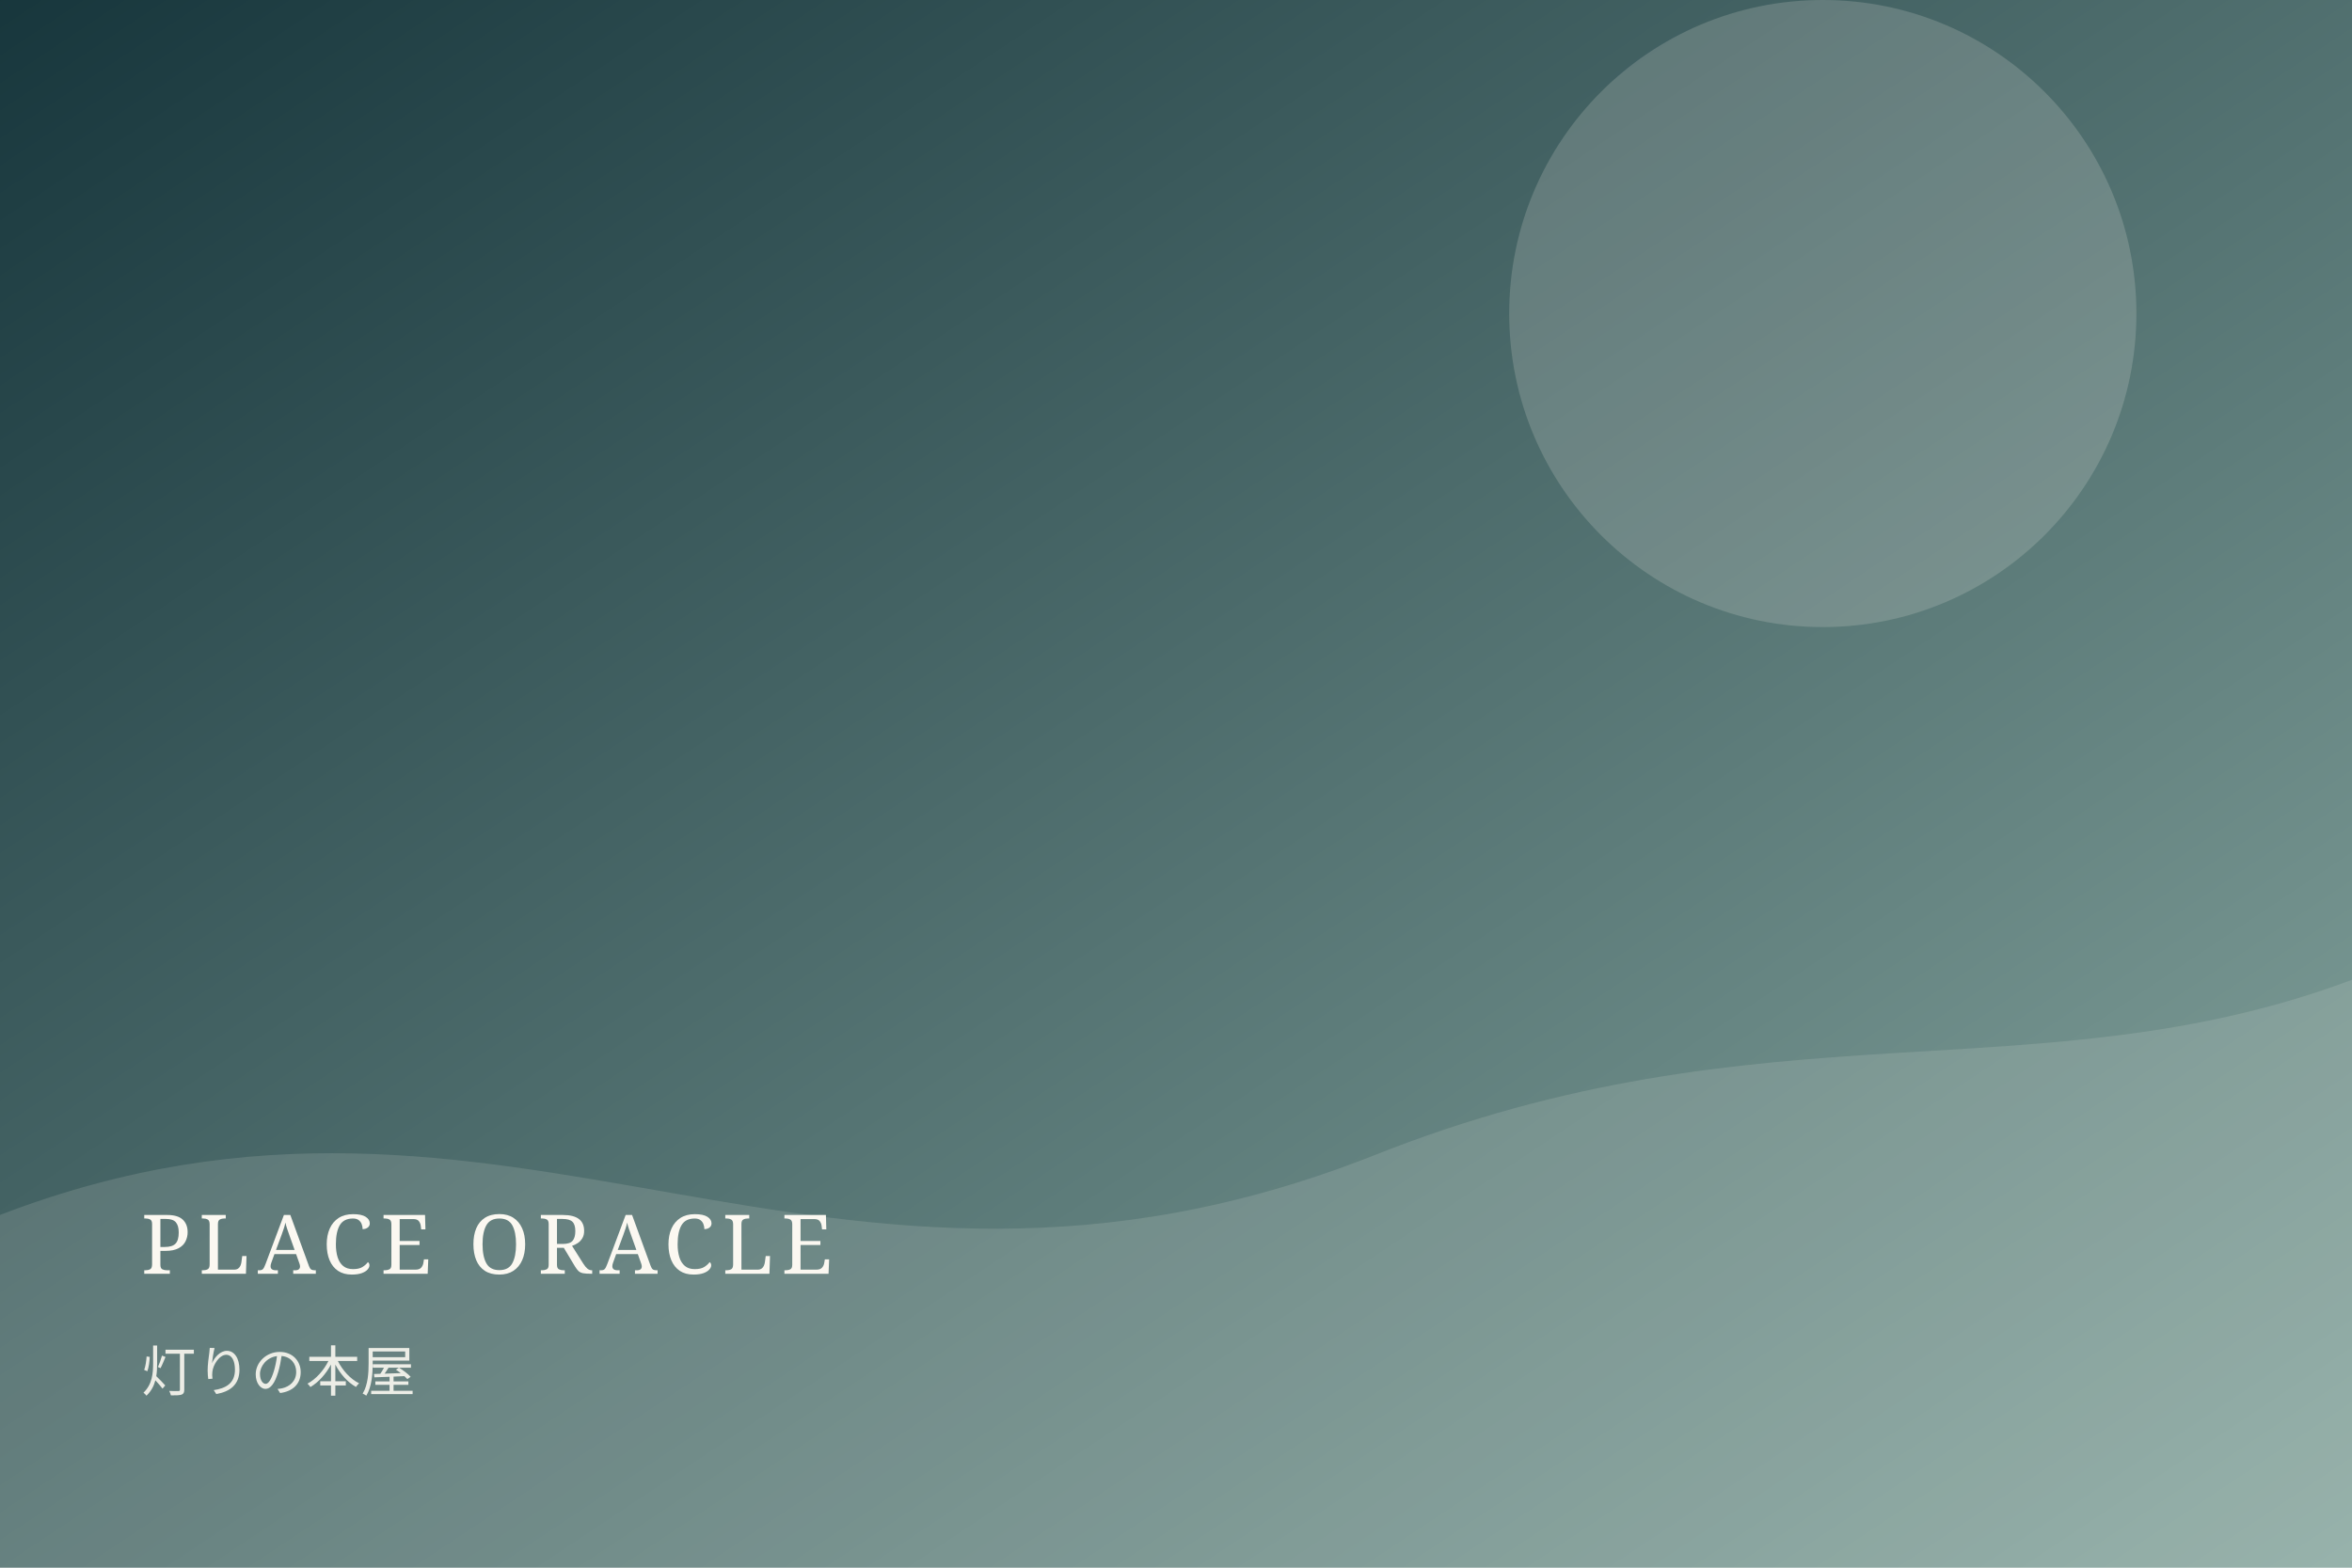
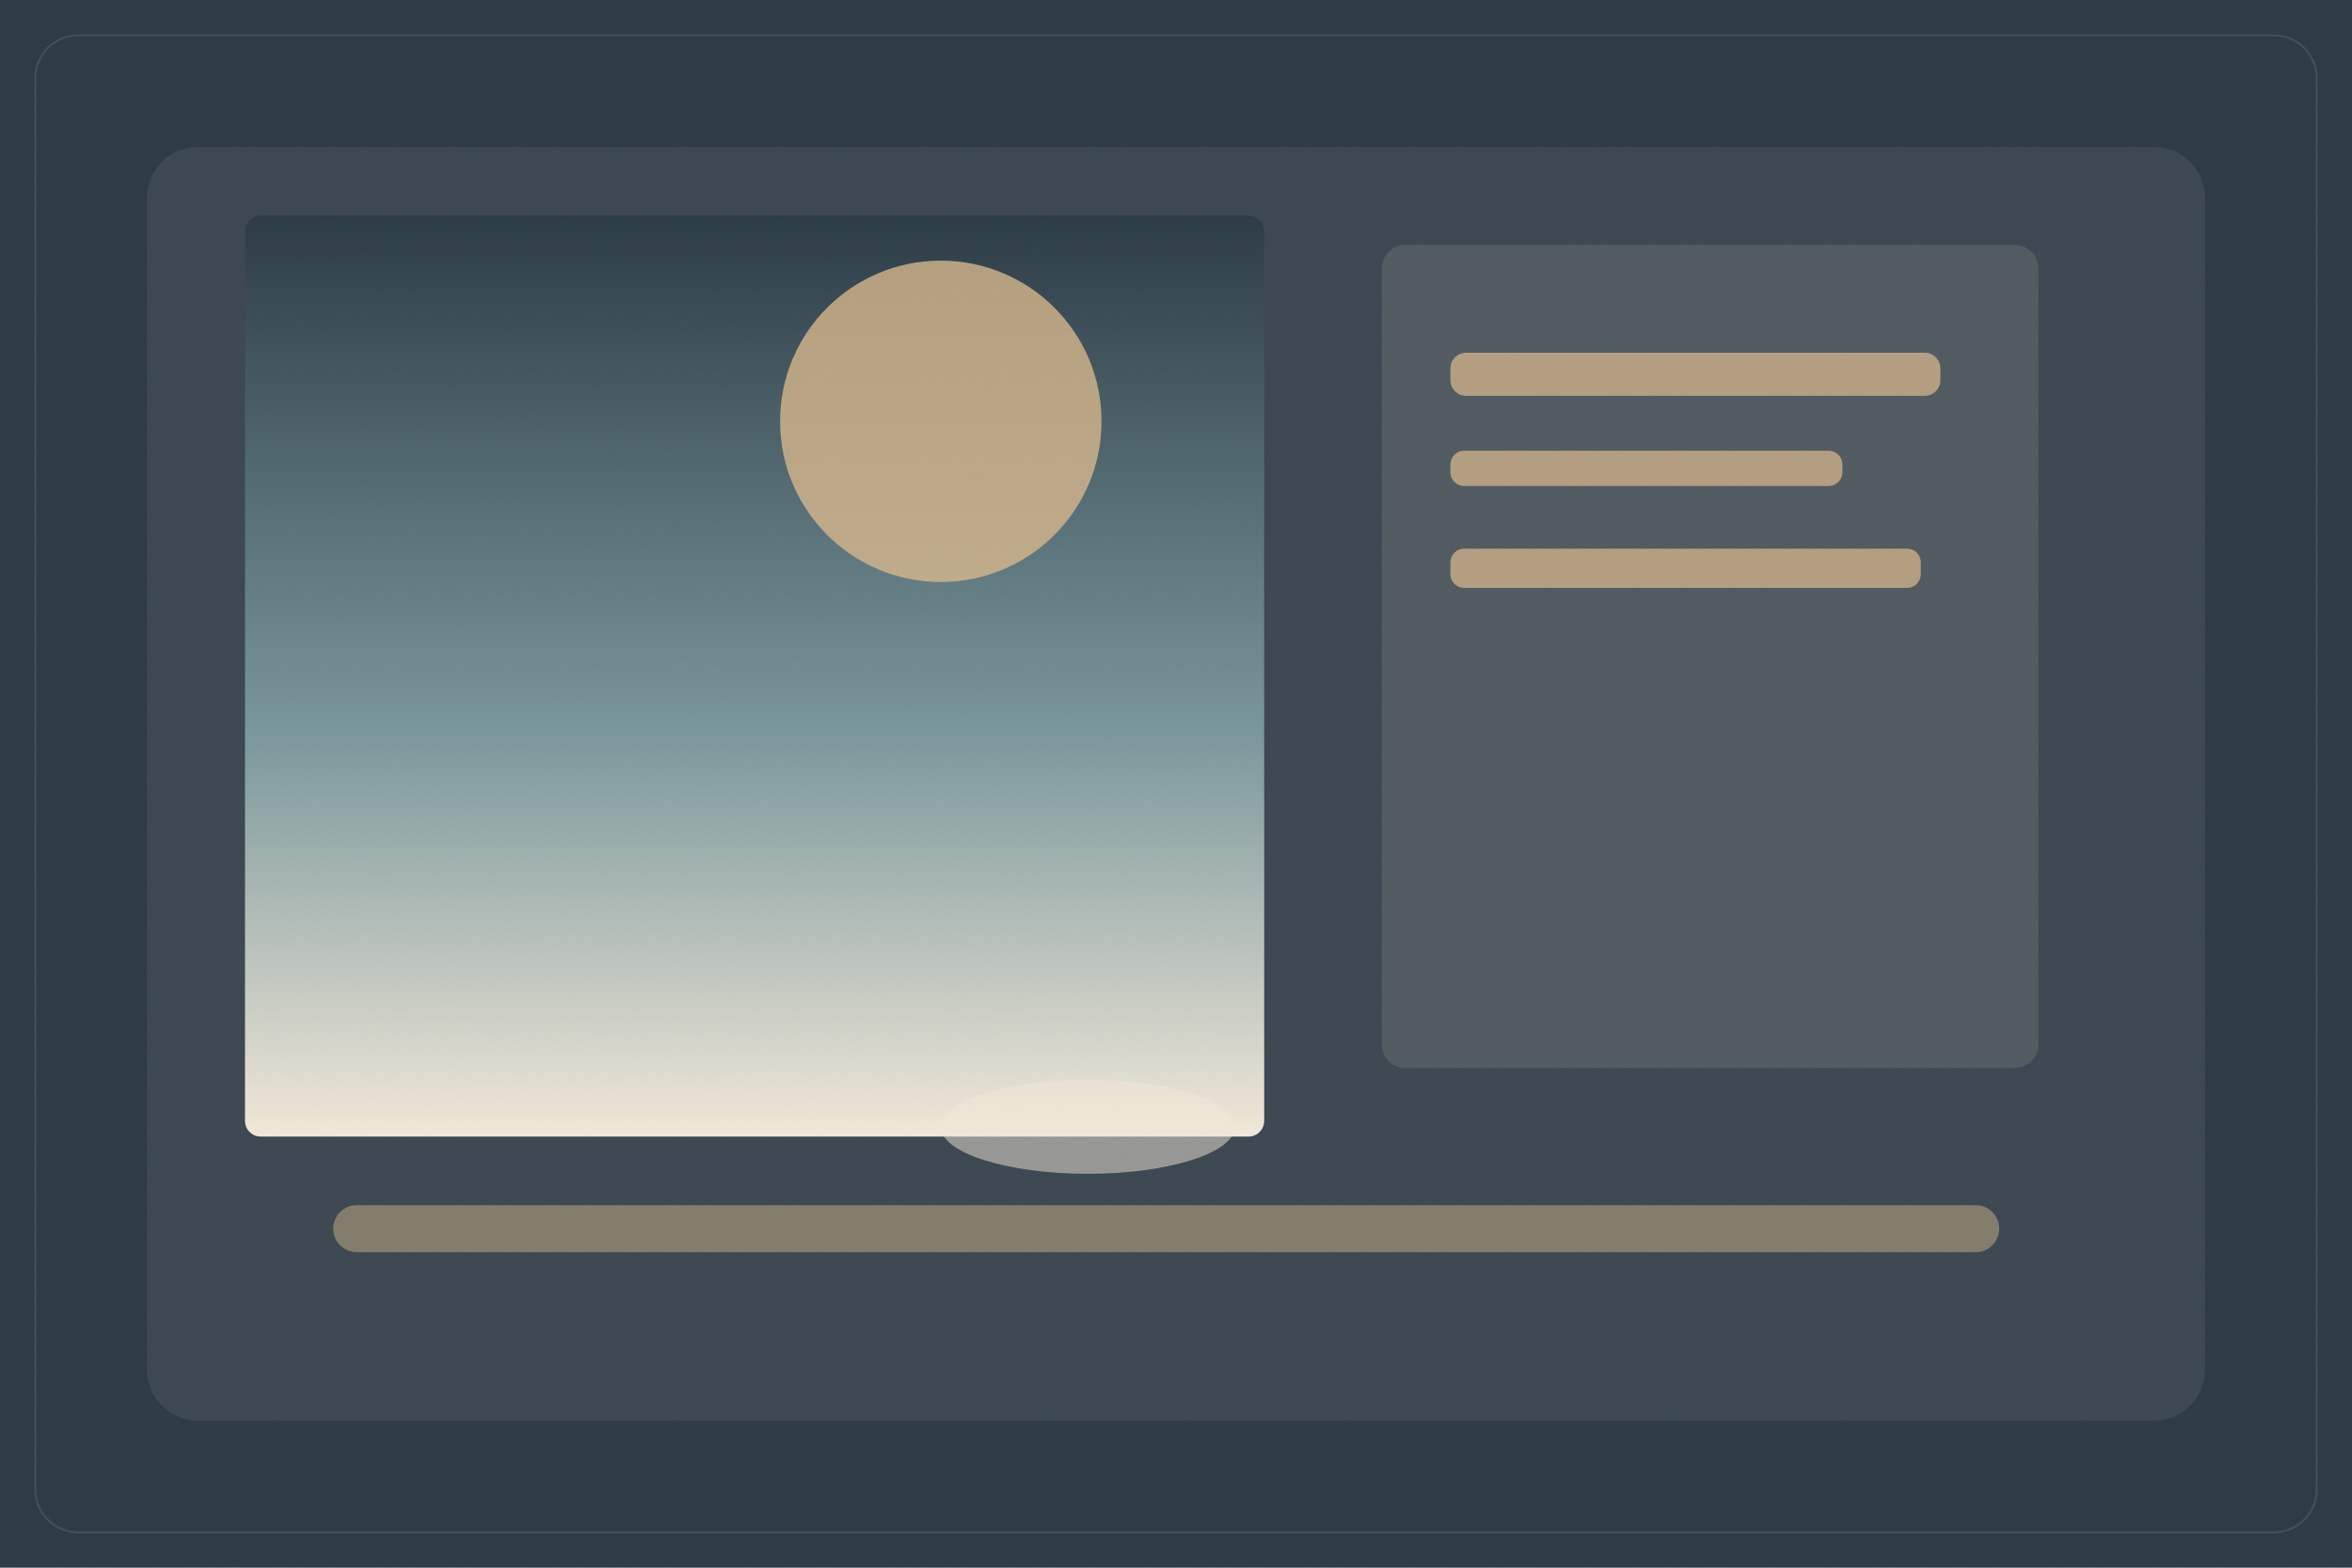
- <svg xmlns="http://www.w3.org/2000/svg" viewBox="0 0 1200 800" role="img" aria-label="灯りの本屋">
+ <svg xmlns="http://www.w3.org/2000/svg" viewBox="0 0 1200 800" role="img" aria-label="灯りがともる本屋の窓">
  <defs>
-     <linearGradient id="g" x1="0" y1="0" x2="1" y2="1">
-       <stop offset="0" stop-color="#17363c" />
-       <stop offset="1" stop-color="#8aa9a2" />
+     <linearGradient id="s" x2="0" y2="1">
+       <stop stop-color="#2c3b46" />
+       <stop offset=".56" stop-color="#79969b" />
+       <stop offset="1" stop-color="#f1e8d8" />
    </linearGradient>
+     <linearGradient id="w" x2="0" y2="1">
+       <stop stop-color="#79969b" />
+       <stop offset="1" stop-color="#2c3b46" />
+     </linearGradient>
+     <filter id="g">
+       <feTurbulence type="fractalNoise" baseFrequency=".8" numOctaves="2" seed="23" />
+       <feComponentTransfer>
+         <feFuncA type="table" tableValues="0 .035" />
+       </feComponentTransfer>
+     </filter>
  </defs>
-   <rect width="1200" height="800" fill="url(#g)" />
-   <circle cx="930" cy="160" r="160" fill="#f4f0e7" opacity=".18" />
-   <path d="M0 620 C260 520 420 700 700 590 C900 510 1040 560 1200 500 L1200 800 L0 800 Z" fill="#f4f0e7" opacity=".14" />
-   <text x="72" y="650" fill="#fbf8f1" font-family="serif" font-size="42" letter-spacing="4">PLACE ORACLE</text>
-   <text x="72" y="710" fill="#fbf8f1" font-family="sans-serif" font-size="28" opacity=".9">灯りの本屋</text>
+   <rect width="1200" height="800" fill="#2c3b46" />
+   <rect x="75" y="75" width="1050" height="650" rx="26" fill="#f1e8d8" opacity=".08" />
+   <rect x="125" y="110" width="520" height="470" rx="8" fill="url(#s)" />
+   <circle cx="480" cy="215" r="82" fill="#d8b98d" opacity=".78" />
+   <rect x="705" y="125" width="335" height="420" rx="12" fill="#f1e8d8" opacity=".12" />
+   <g fill="#d8b98d" opacity=".72">
+     <rect x="740" y="180" width="250" height="22" rx="8" />
+     <rect x="740" y="230" width="200" height="18" rx="7" />
+     <rect x="740" y="280" width="240" height="20" rx="7" />
+   </g>
+   <rect x="170" y="615" width="850" height="24" rx="12" fill="#d8b98d" opacity=".46" />
+   <ellipse cx="555" cy="575" rx="75" ry="24" fill="#f1e8d8" opacity=".5" />
+   <rect width="1200" height="800" filter="url(#g)" opacity=".4" />
+   <rect x="18" y="18" width="1164" height="764" rx="22" fill="none" stroke="#f1e8d8" stroke-opacity=".12" />
</svg>
